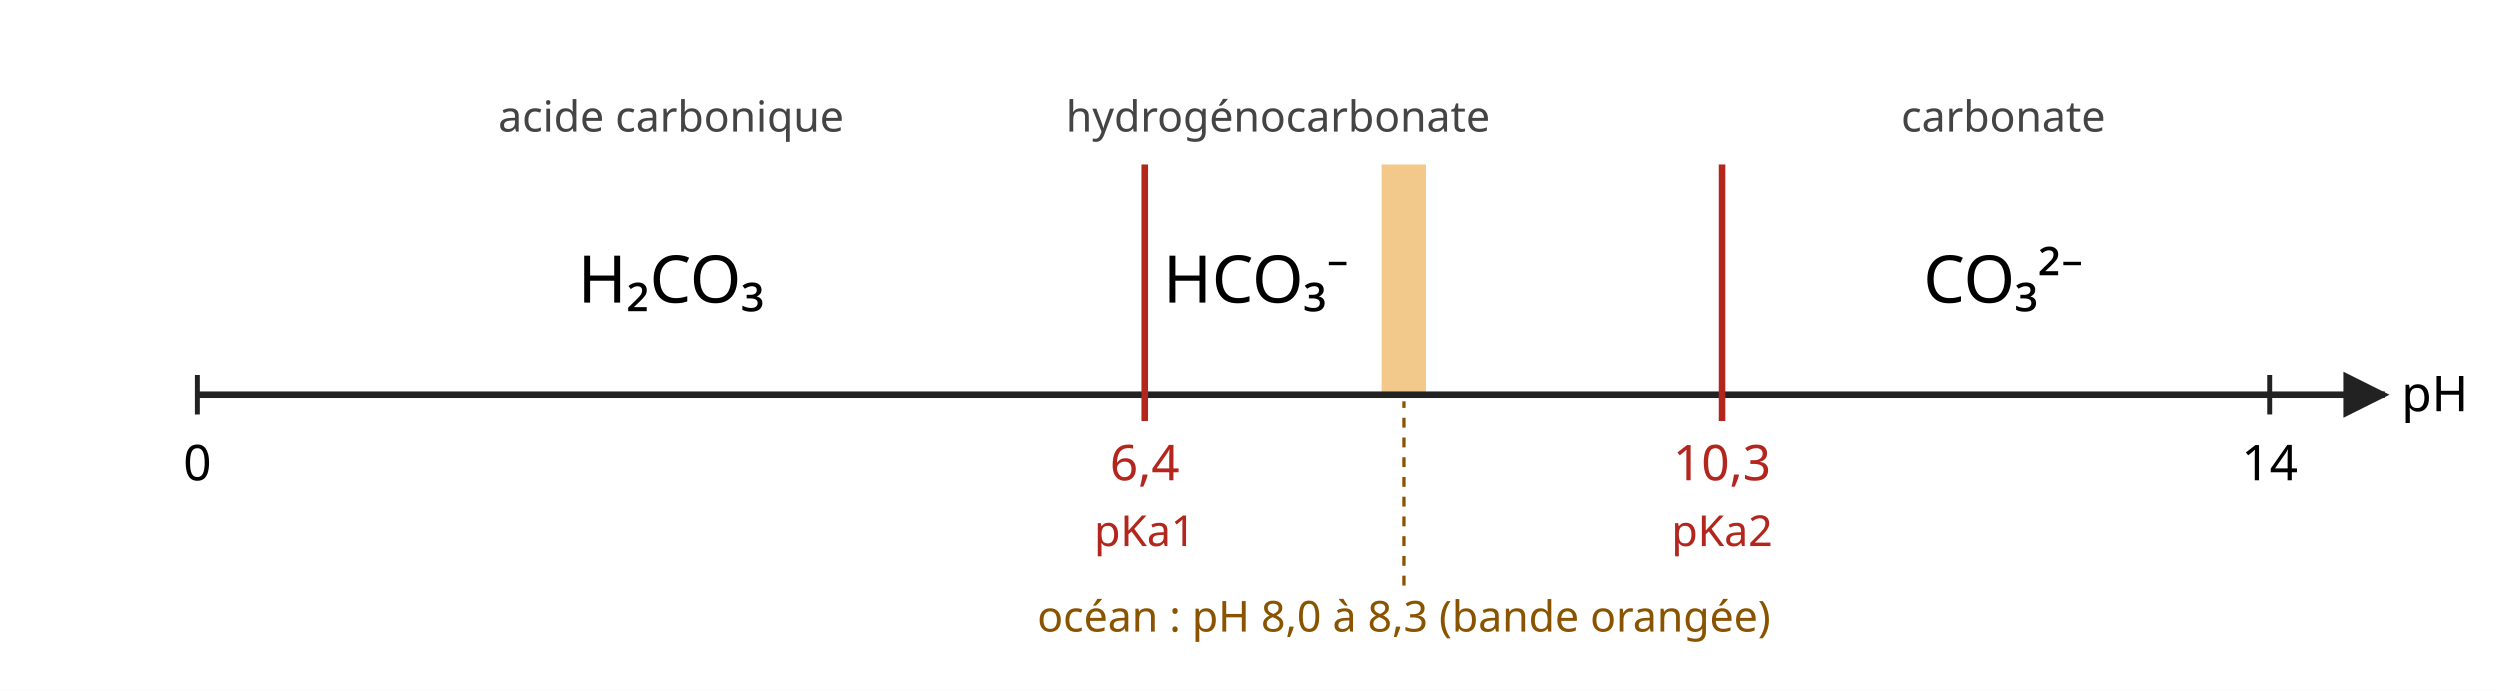
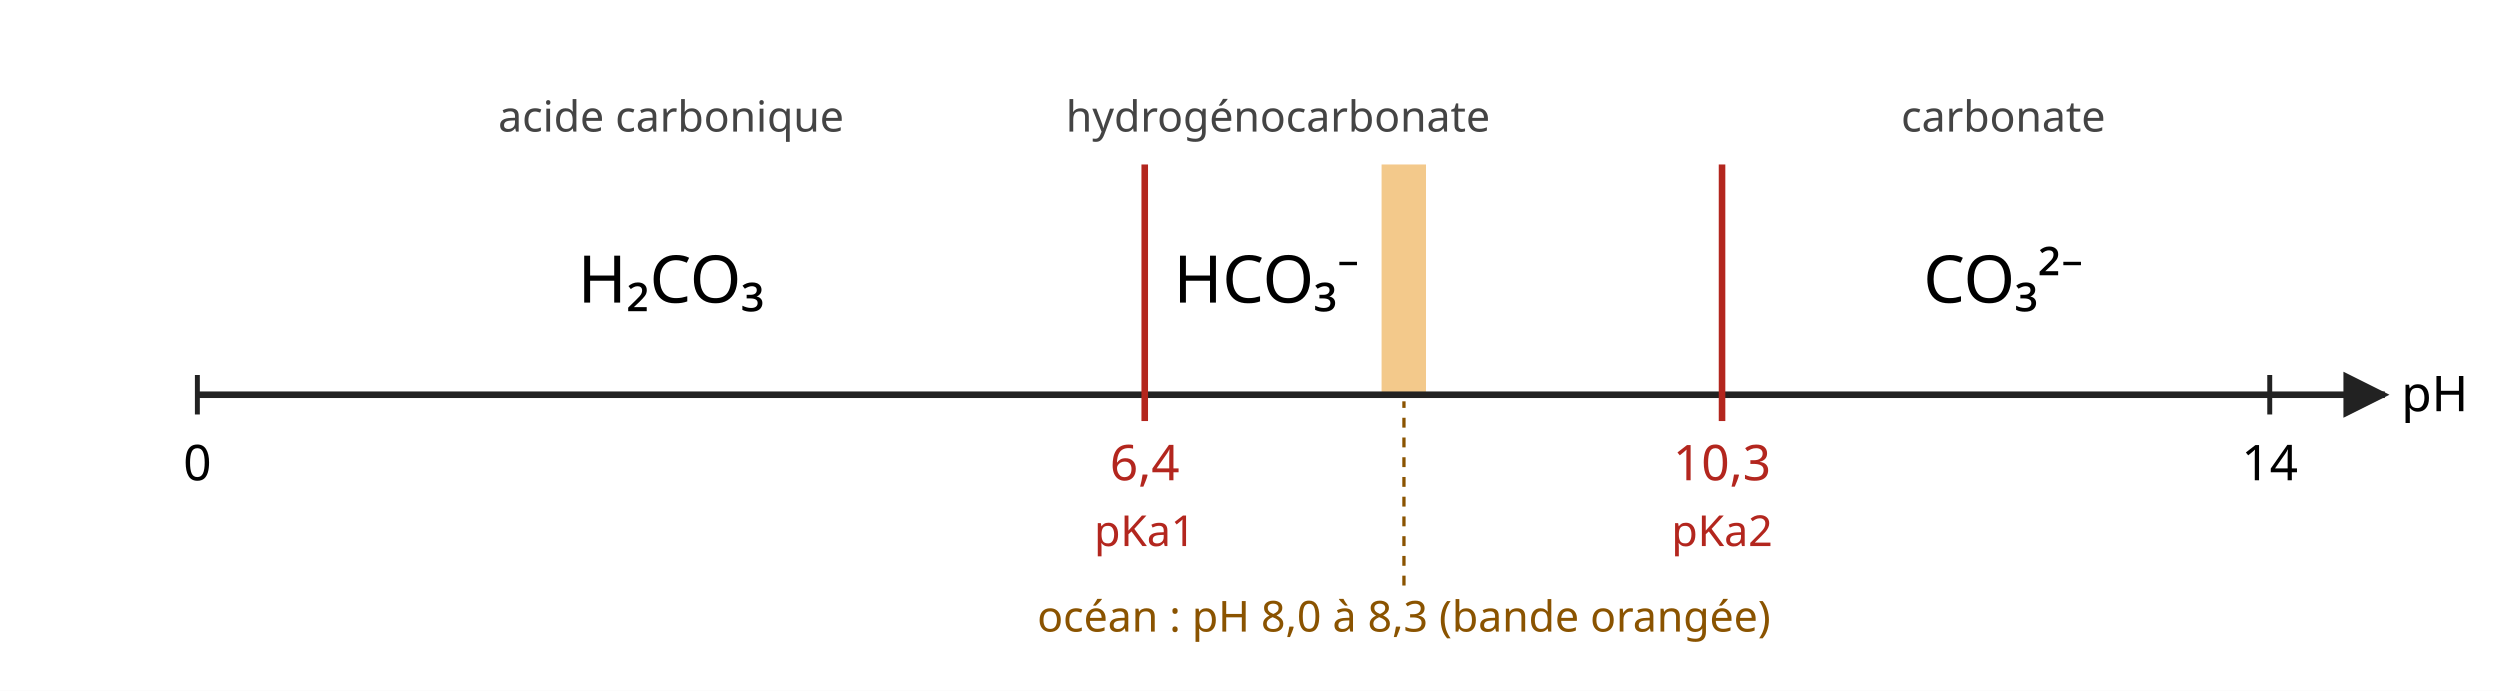
<svg xmlns="http://www.w3.org/2000/svg" viewBox="0 0 760 210" width="760" height="210" font-family="sans-serif" font-size="15">
  <rect width="100%" height="100%" fill="white" />
  <defs>
    <marker id="fl" viewBox="0 0 10 10" refX="9" refY="5" markerWidth="7" markerHeight="7" orient="auto">
      <path d="M0,0 L10,5 L0,10 Z" fill="#222" />
    </marker>
  </defs>
  <rect x="420.0" y="50" width="13.5" height="70" fill="#f3c98b" />
  <line x1="60" y1="120" x2="725" y2="120" stroke="#222" stroke-width="2" marker-end="url(#fl)" />
  <text x="730" y="125">pH</text>
  <line x1="60.0" y1="114" x2="60.0" y2="126" stroke="#222" stroke-width="1.5" />
  <text x="60.0" y="146" text-anchor="middle">0</text>
  <line x1="690.0" y1="114" x2="690.0" y2="126" stroke="#222" stroke-width="1.5" />
  <text x="690.0" y="146" text-anchor="middle">14</text>
  <line x1="348.0" y1="50" x2="348.0" y2="128" stroke="#b3261e" stroke-width="2" />
  <text x="348.0" y="146" text-anchor="middle" fill="#b3261e">6,4</text>
  <text x="348.0" y="166" text-anchor="middle" fill="#b3261e" font-size="13">pKa1</text>
  <line x1="523.5" y1="50" x2="523.5" y2="128" stroke="#b3261e" stroke-width="2" />
  <text x="523.5" y="146" text-anchor="middle" fill="#b3261e">10,3</text>
  <text x="523.5" y="166" text-anchor="middle" fill="#b3261e" font-size="13">pKa2</text>
  <text x="204.0" y="92" text-anchor="middle" font-size="20">H₂CO₃</text>
-   <text x="381.8" y="92" text-anchor="middle" font-size="20">HCO₃⁻</text>
+   <text x="385.0" y="92" text-anchor="middle" font-size="20">HCO₃⁻</text>
  <text x="609.0" y="92" text-anchor="middle" font-size="20">CO₃²⁻</text>
  <text x="204.0" y="40" text-anchor="middle" font-size="13" fill="#444">acide carbonique</text>
  <text x="388.5" y="40" text-anchor="middle" font-size="13" fill="#444">hydrogénocarbonate</text>
  <text x="609.0" y="40" text-anchor="middle" font-size="13" fill="#444">carbonate</text>
  <text x="426.8" y="192" text-anchor="middle" font-size="13" fill="#8a5300">océan : pH 8,0 à 8,3 (bande orangée)</text>
  <line x1="426.8" y1="178" x2="426.8" y2="122" stroke="#8a5300" stroke-width="1" stroke-dasharray="3 3" />
</svg>
